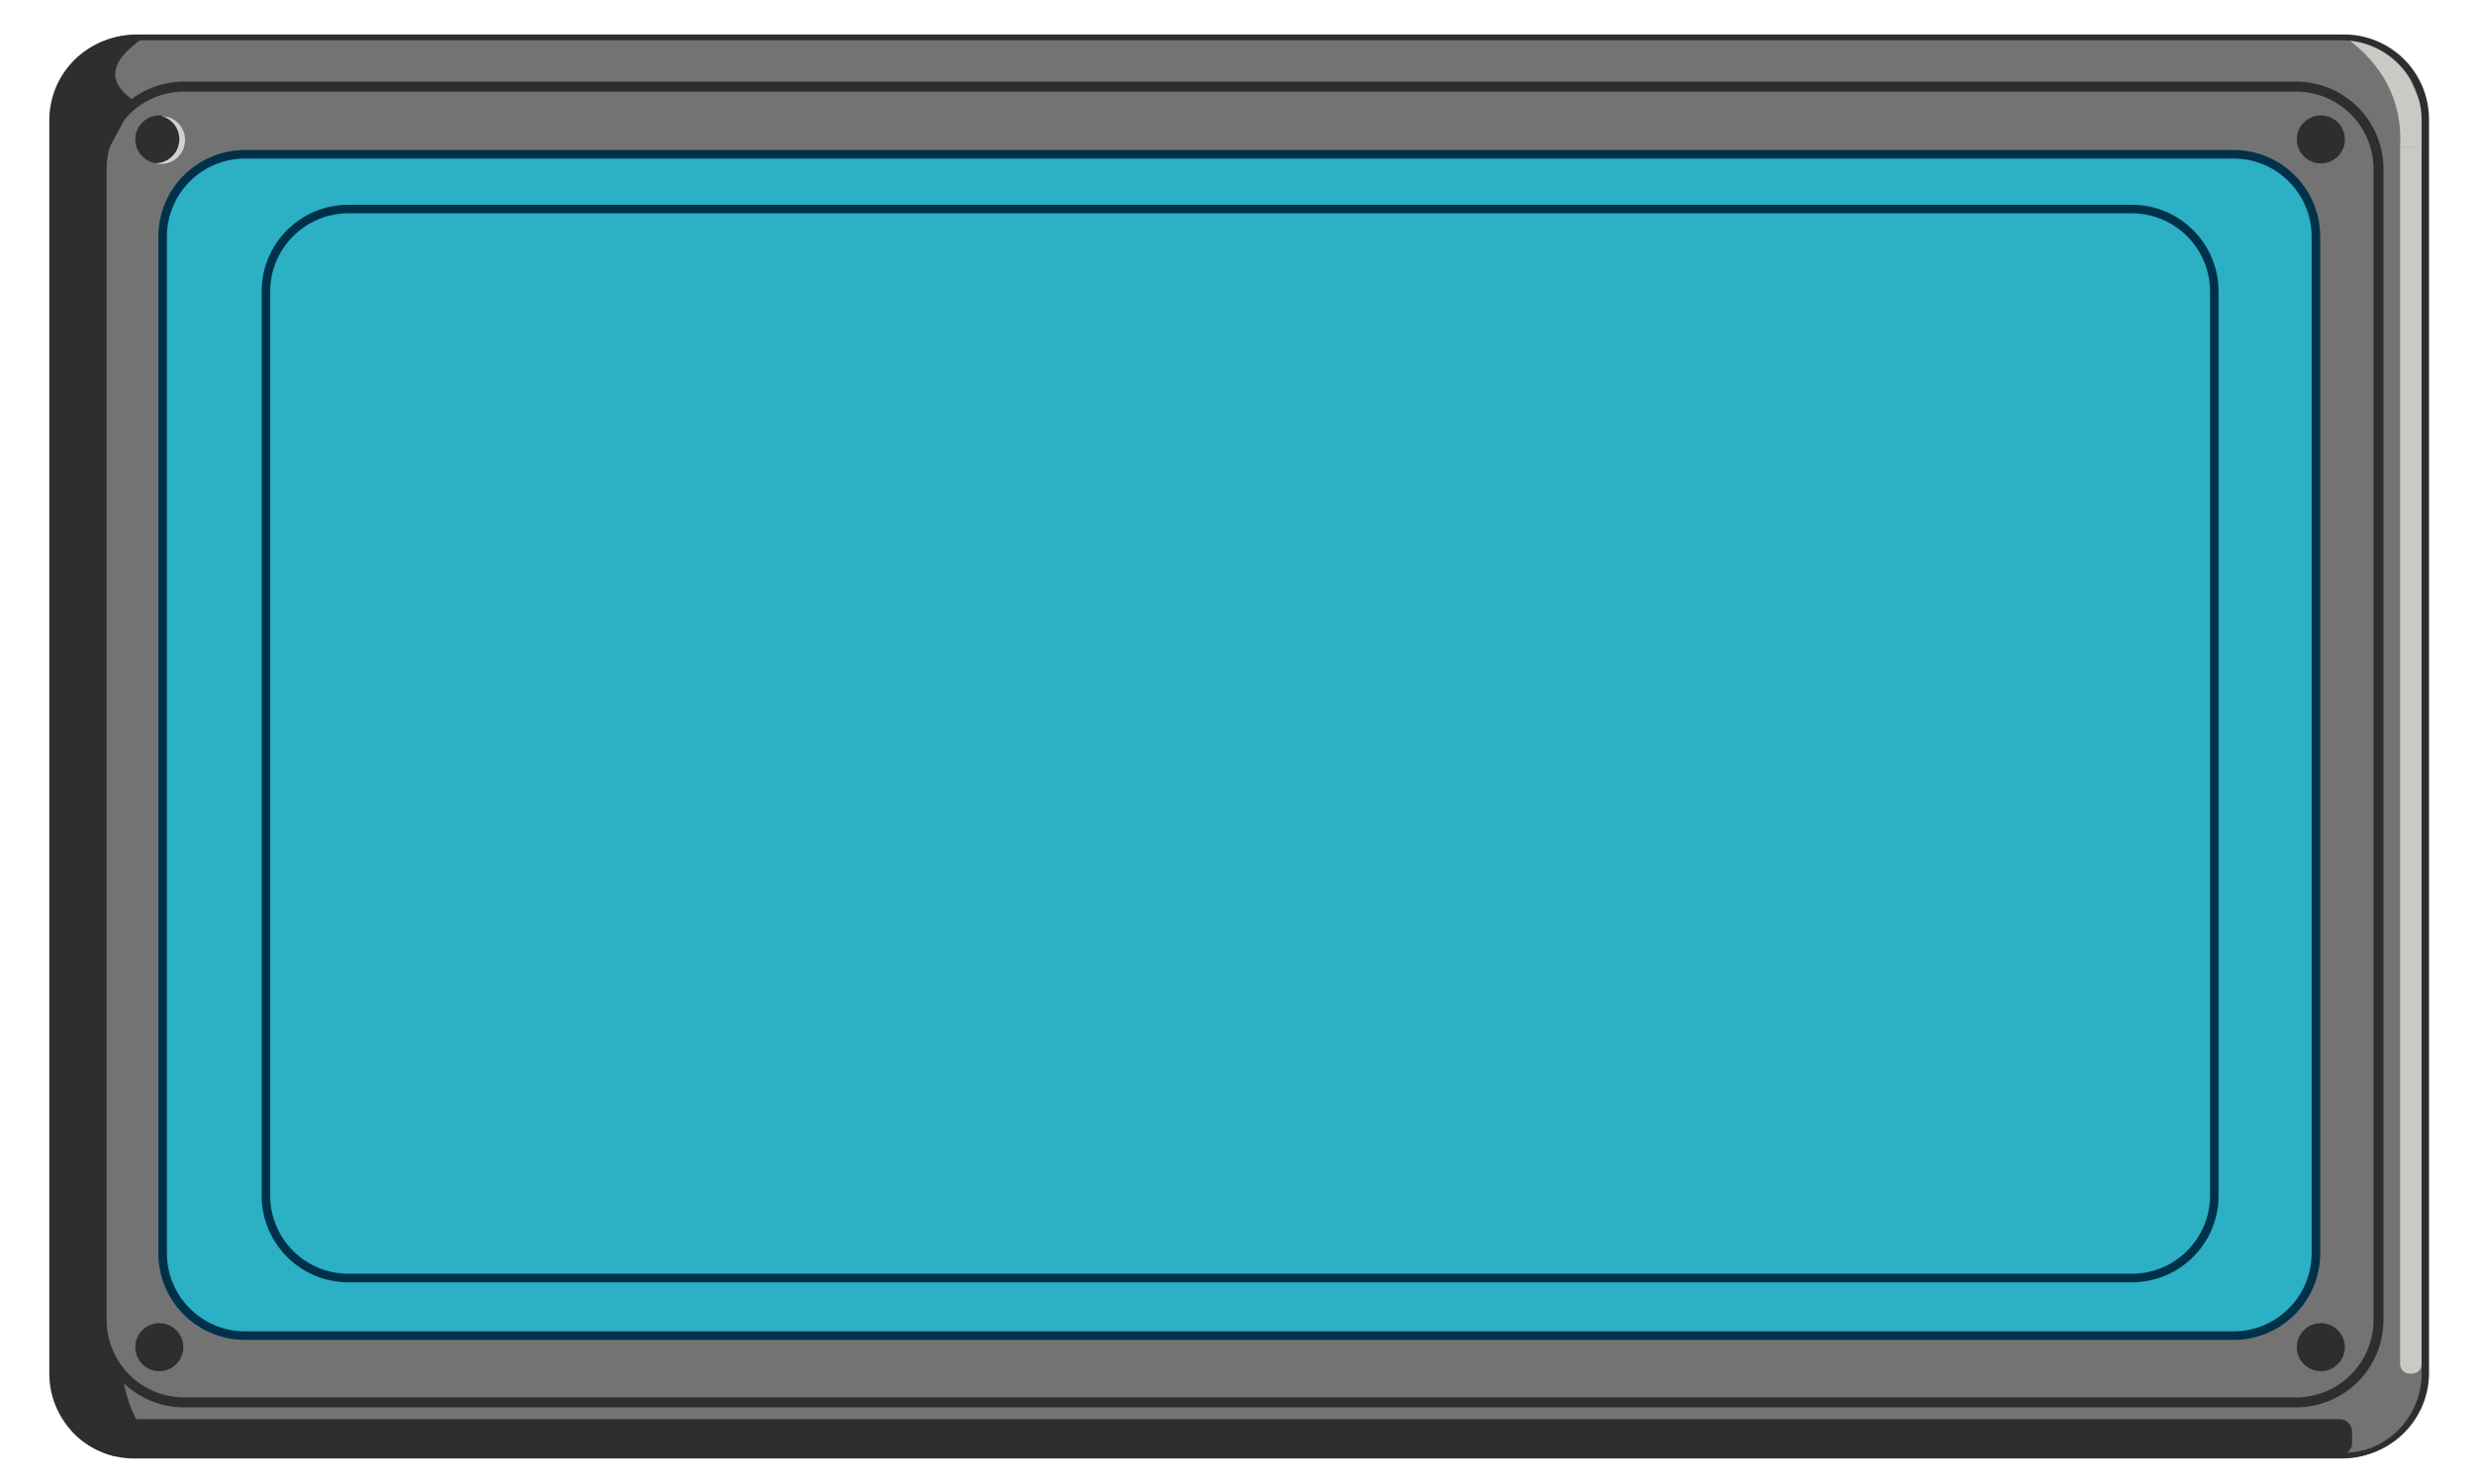
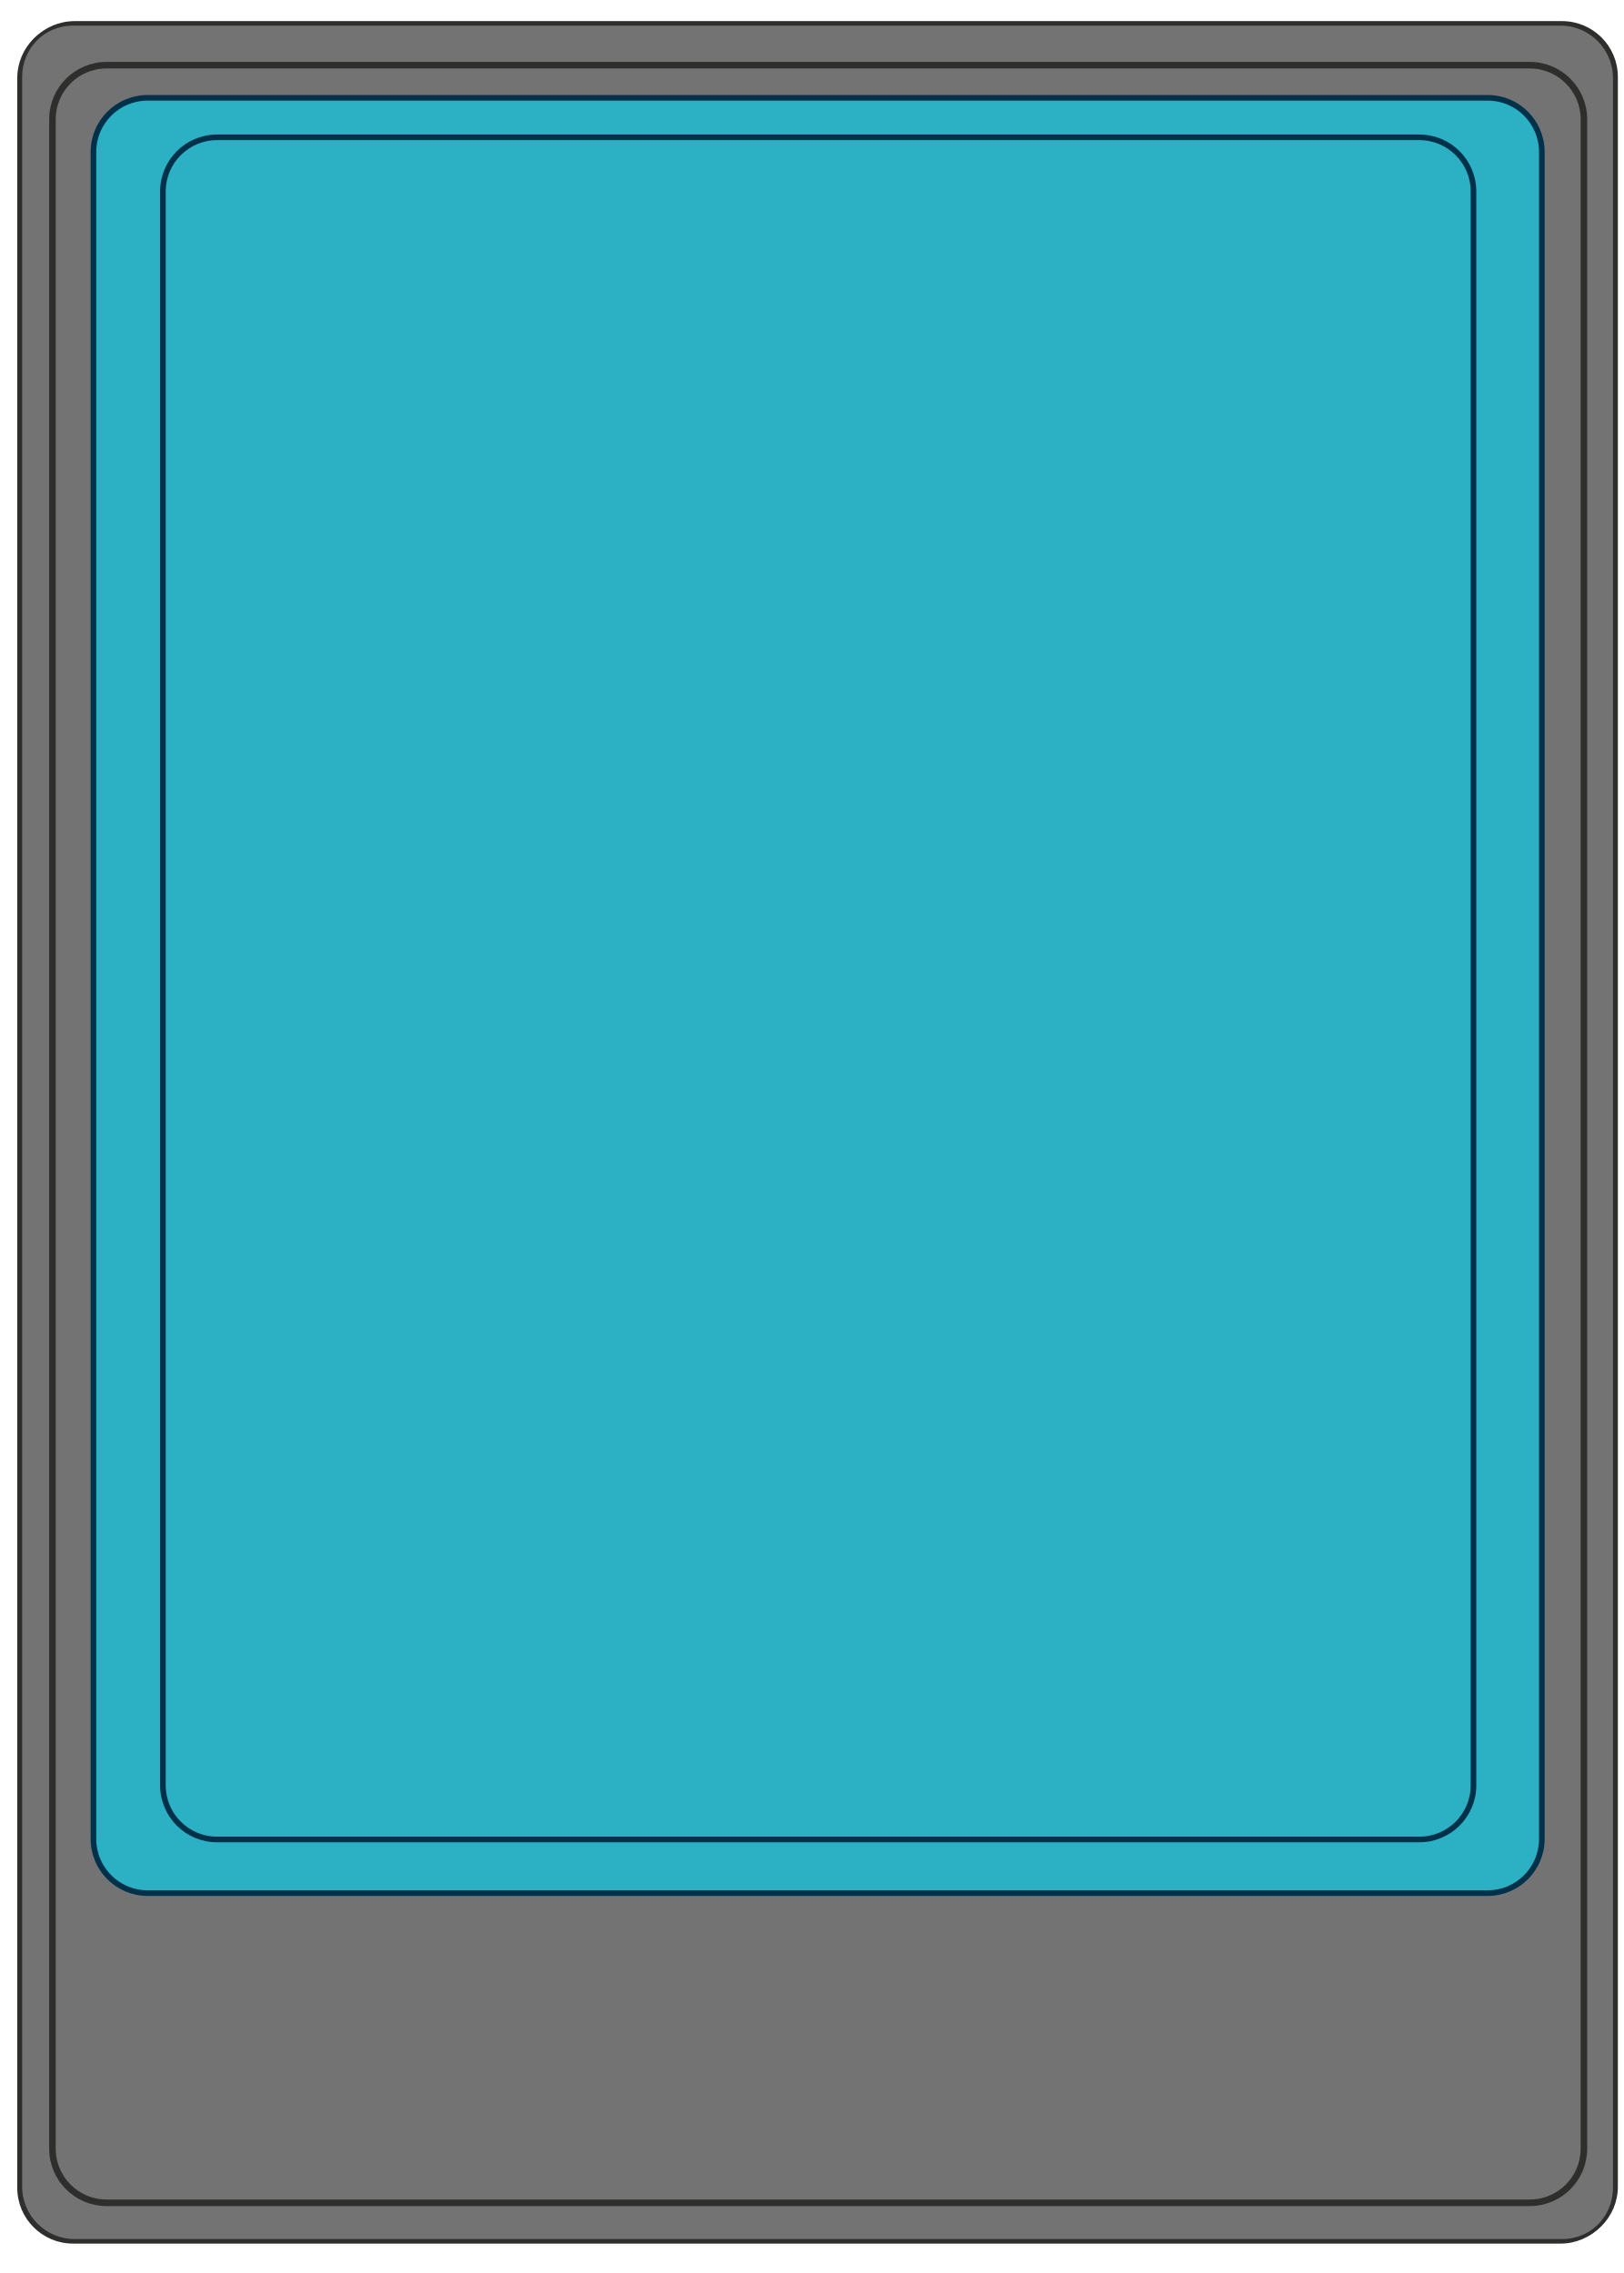
- <svg xmlns="http://www.w3.org/2000/svg" version="1.1" id="Layer_3" x="0px" y="0px" viewBox="0 0 2500 1500" style="enable-background:new 0 0 2500 1500;" xml:space="preserve">
+ <svg xmlns="http://www.w3.org/2000/svg" version="1.1" id="Layer_3" x="0px" y="0px" viewBox="0 0 2500 3500" style="enable-background:new 0 0 2500 3500;" xml:space="preserve">
  <style type="text/css">
	.st0{fill:#737373;stroke:#2E2E2D;stroke-width:5.04;stroke-miterlimit:10;}
	.st1{fill:none;stroke:#2E2E2D;stroke-width:10.08;stroke-miterlimit:10;}
- 	.st2{fill:#2E2E2D;}
- 	.st3{fill:#D1D1CE;}
- 	.st4{display:none;}
- 	.st5{display:inline;fill:#2E2E2D;}
- 	.st6{display:inline;fill:#BBBAB7;}
- 	.st7{fill:#C9C9C6;}
- 	.st8{fill:none;stroke:#2E2E2D;stroke-width:5.04;stroke-miterlimit:10;}
- 	.st9{fill:#2BB0C4;stroke:#00314A;stroke-width:8.64;stroke-miterlimit:10;}
- 	.st10{fill:none;stroke:#00314A;stroke-width:8.64;stroke-miterlimit:10;}
+ 	.st2{display:none;}
+ 	.st3{display:inline;fill:#2E2E2D;}
+ 	.st4{display:inline;fill:#BBBAB7;}
+ 	.st5{fill:none;stroke:#2E2E2D;stroke-width:5.04;stroke-miterlimit:10;}
+ 	.st6{fill:#2BB0C4;stroke:#00314A;stroke-width:8.64;stroke-miterlimit:10;}
+ 	.st7{fill:none;stroke:#00314A;stroke-width:8.64;stroke-miterlimit:10;}
</style>
  <g id="Layer_6">
    <g id="Layer_1_copy">
-       <path class="st0" d="M2368.69,1470.9H138.1c-46.02,0-83.33-37.31-83.33-83.33V120.7c0-46.02,37.31-83.33,83.33-83.33h2230.6    c46.02,0,83.33,37.31,83.33,83.33v1266.86C2452.03,1433.59,2414.72,1470.9,2368.69,1470.9z" />
+       <path class="st0" d="M2405.1,3450.28H114.93c-46.02,0-83.33-37.31-83.33-83.33V118.37c0-46.02,37.31-83.33,83.33-83.33H2405.1    c46.02,0,83.33,37.31,83.33,83.33v3248.57C2488.43,3412.97,2451.12,3450.28,2405.1,3450.28z" />
    </g>
    <g id="Layer_1_copy_4">
-       <path class="st1" d="M2320.16,1417.51H186.06c-46.02,0-83.33-37.31-83.33-83.33V170.86c0-46.02,37.31-83.33,83.33-83.33h2134.1    c46.02,0,83.33,37.31,83.33,83.33v1163.31C2403.49,1380.2,2366.18,1417.51,2320.16,1417.51z" />
+       <path class="st1" d="M2355.35,3391.9H164.08c-46.02,0-83.33-37.31-83.33-83.33V183.7c0-46.02,37.31-83.33,83.33-83.33h2191.27    c46.02,0,83.33,37.31,83.33,83.33v3124.87C2438.69,3354.59,2401.38,3391.9,2355.35,3391.9z" />
    </g>
-     <circle class="st2" cx="160.97" cy="140.92" r="24.27" />
-     <path class="st3" d="M178.65,129.87c6,11.98,1.16,26.57-10.83,32.57c-3.51,1.76-7.25,2.58-10.93,2.57   c5.42,1.35,11.33,0.85,16.72-1.85c11.98-6,16.83-20.59,10.83-32.57c-4.24-8.47-12.78-13.37-21.64-13.4   C169.44,118.84,175.35,123.27,178.65,129.87z" />
-     <circle class="st2" cx="2345.24" cy="140.92" r="24.27" />
-     <circle class="st2" cx="2345.24" cy="1361.69" r="24.27" />
-     <circle class="st2" cx="160.97" cy="1361.69" r="24.27" />
-     <g id="Layer_1_copy_2" class="st4">
-       <path class="st5" d="M2421.28,1416.7H202.78c-52.71,0-95.44-42.73-95.44-95.44V66.5c0-0.07,0-0.15,0-0.22    c0.03-9.88-10.94-15.7-19.06-10.07c-21.72,15.04-35.95,40.12-35.95,68.54v1254.76c0,52.71,42.73,95.44,95.44,95.44h2218.49    c30.18,0,56.61-16.04,71.23-40.07c5.09-8.36-1.4-18.92-11.16-18.33C2424.66,1416.65,2422.98,1416.7,2421.28,1416.7z" />
+     <g id="Layer_1_copy_2" class="st2">
+       <path class="st3" d="M2421.28,2416.7H202.78c-52.71,0-95.44-42.73-95.44-95.44V1066.5c0-0.07,0-0.15,0-0.22    c0.03-9.88-10.94-15.7-19.06-10.07c-21.72,15.04-35.95,40.12-35.95,68.54v1254.76c0,52.71,42.73,95.44,95.44,95.44h2218.49    c30.18,0,56.61-16.04,71.23-40.07c5.09-8.36-1.4-18.92-11.16-18.33C2424.66,2416.65,2422.98,2416.7,2421.28,2416.7z" />
    </g>
-     <g id="Layer_1_copy_3" class="st4">
-       <path class="st6" d="M79.56,87.88h2230.88c53,0,95.97,42.99,95.97,96.01V1446.2c0,0.07,0,0.15,0,0.22    c-0.03,9.94,11,15.8,19.17,10.14c21.84-15.13,36.15-40.36,36.15-68.95V125.29c0-53.03-42.97-96.01-95.97-96.01H134.88    c-30.35,0-56.92,16.14-71.63,40.31c-5.12,8.41,1.4,19.04,11.23,18.44C76.16,87.93,77.86,87.88,79.56,87.88z" />
+     <g id="Layer_1_copy_3" class="st2">
+       <path class="st4" d="M79.56,1087.88h2230.88c53,0,95.97,42.99,95.97,96.01V2446.2c0,0.07,0,0.15,0,0.22    c-0.03,9.94,11,15.8,19.17,10.14c21.84-15.13,36.15-40.36,36.15-68.95V1125.29c0-53.03-42.97-96.01-95.97-96.01H134.88    c-30.35,0-56.92,16.14-71.63,40.31c-5.12,8.41,1.4,19.04,11.23,18.44C76.16,1087.93,77.86,1087.88,79.56,1087.88z" />
    </g>
-     <path class="st2" d="M186.46,1470.9c-34.38-7.62-52.99-30.74-61.89-75.24c-5.56-12.42-12.07-17.83-23.46-47.73l5.66-1191.64   l29.12-54.2c-26.61-17.85-28.53-38.81,10.79-64.99c-50.85-2.78-82.25,22.05-94.92,73.48V1399.3c6.64,38.92,28.12,63.15,64.31,72.81   C116.07,1472.11,190.1,1467.26,186.46,1470.9z" />
-     <path class="st2" d="M2364.25,1434.49H134.28v36.4h2229.98c6.93,0,12.54-5.61,12.54-12.54v-11.33   C2376.79,1440.11,2371.18,1434.49,2364.25,1434.49z" />
-     <path class="st7" d="M2435.04,1388.38h2.43c5.36,0,9.71-4.35,9.71-9.71V148.2h-21.84v1230.47   C2425.33,1384.04,2429.68,1388.38,2435.04,1388.38z" />
-     <path class="st7" d="M2425.33,148.2c2.45-46.92-17.76-82.83-55.01-110.43c24.67,2.14,45.47,10.9,60.27,29.93l20.22,48.54   l-1.21,32.36L2425.33,148.2z" />
    <g id="Layer_1_copy_5">
-       <path class="st8" d="M2366.27,1471.71H135.67c-46.02,0-83.33-37.31-83.33-83.33V121.51c0-46.02,37.31-83.33,83.33-83.33h2230.6    c46.02,0,83.33,37.31,83.33,83.33v1266.86C2449.6,1434.4,2412.29,1471.71,2366.27,1471.71z" />
+       <path class="st5" d="M2402.61,3452.2H112.44c-46.02,0-83.33-37.31-83.33-83.33V120.29c0-46.02,37.31-83.33,83.33-83.33h2290.17    c46.02,0,83.33,37.31,83.33,83.33v3248.57C2485.95,3414.89,2448.64,3452.2,2402.61,3452.2z" />
    </g>
  </g>
  <g id="Layer_1">
-     <path class="st9" d="M2256.94,1350.04H247.67c-46.02,0-83.33-37.31-83.33-83.33V239.26c0-46.02,37.31-83.33,83.33-83.33h2009.27   c46.02,0,83.33,37.31,83.33,83.33v1027.45C2340.27,1312.73,2302.96,1350.04,2256.94,1350.04z" />
-     <path class="st10" d="M2154.24,1291.8H352.03c-46.02,0-83.33-37.31-83.33-83.33V294.64c0-46.02,37.31-83.33,83.33-83.33h1802.22   c46.02,0,83.33,37.31,83.33,83.33v913.83C2237.58,1254.49,2200.27,1291.8,2154.24,1291.8z" />
+     <path class="st6" d="M2290.56,2915.03H227.22c-46.02,0-83.33-37.31-83.33-83.33V233.95c0-46.02,37.31-83.33,83.33-83.33h2063.34   c46.02,0,83.33,37.31,83.33,83.33V2831.7C2373.9,2877.72,2336.59,2915.03,2290.56,2915.03z" />
+     <path class="st7" d="M2185.32,2832.45H334.17c-46.02,0-83.33-37.31-83.33-83.33V294.8c0-46.02,37.31-83.33,83.33-83.33h1851.15   c46.02,0,83.33,37.31,83.33,83.33v2454.32C2268.65,2795.14,2231.34,2832.45,2185.32,2832.45z" />
  </g>
</svg>
